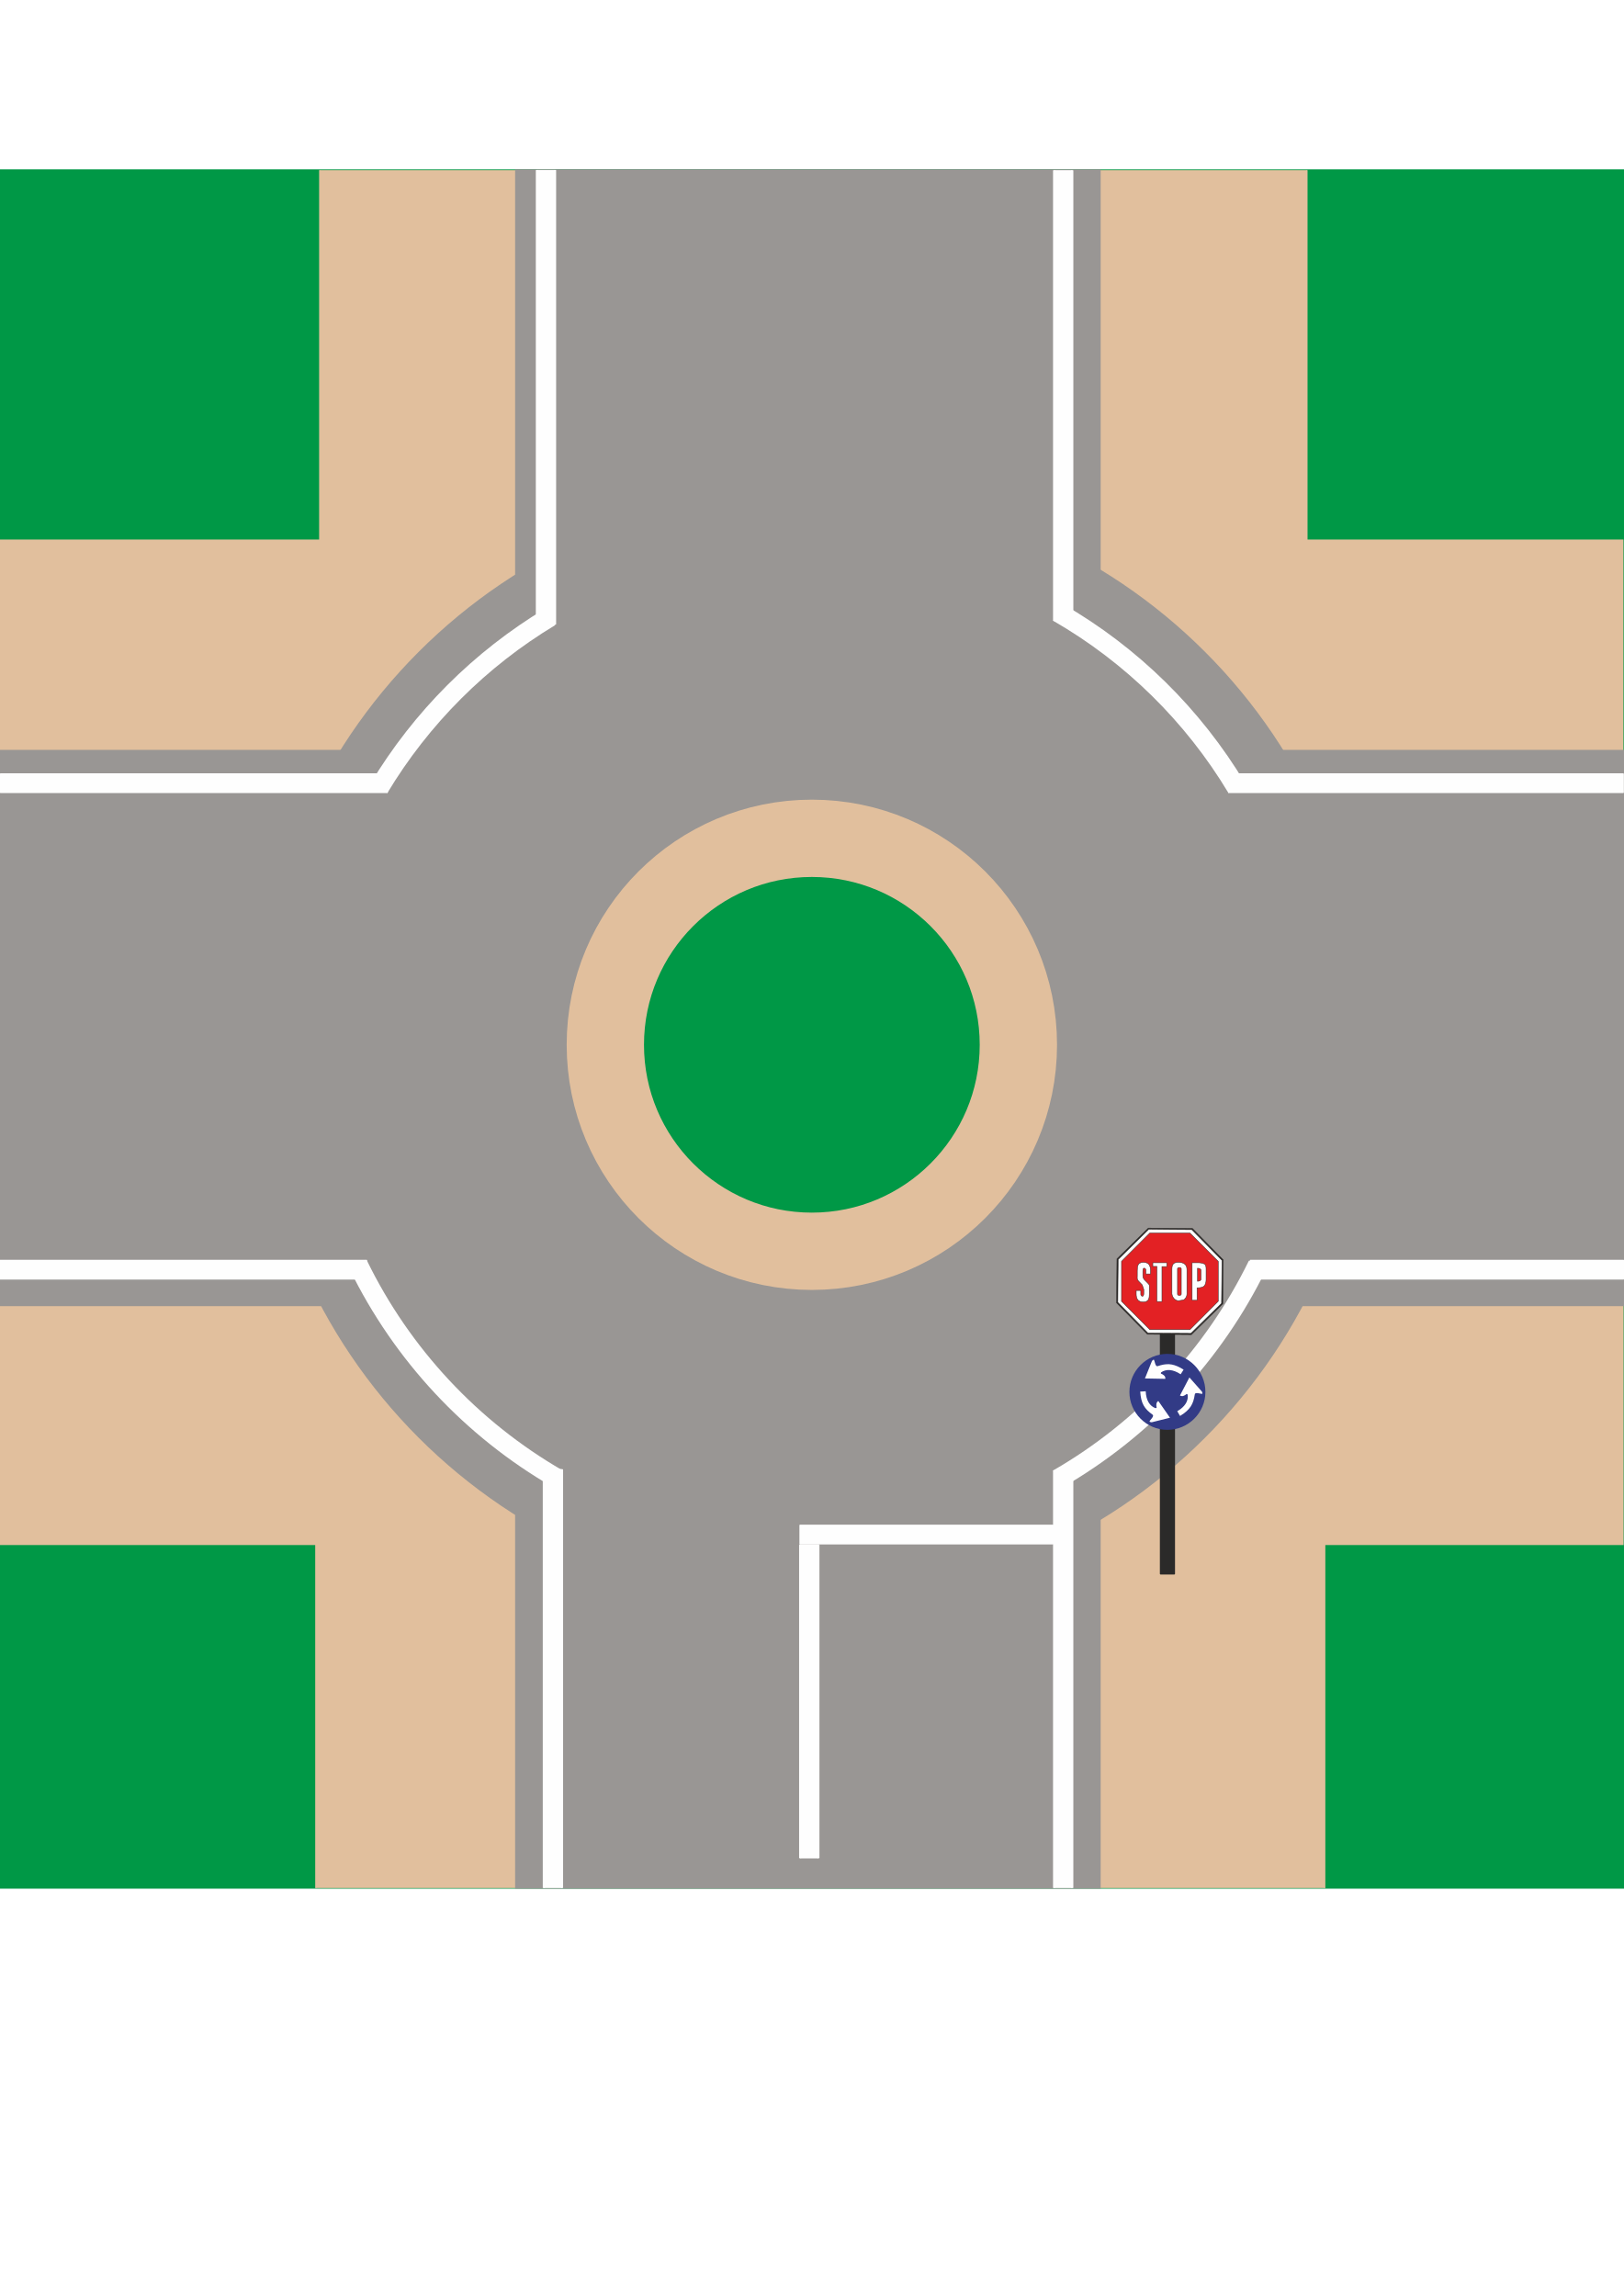
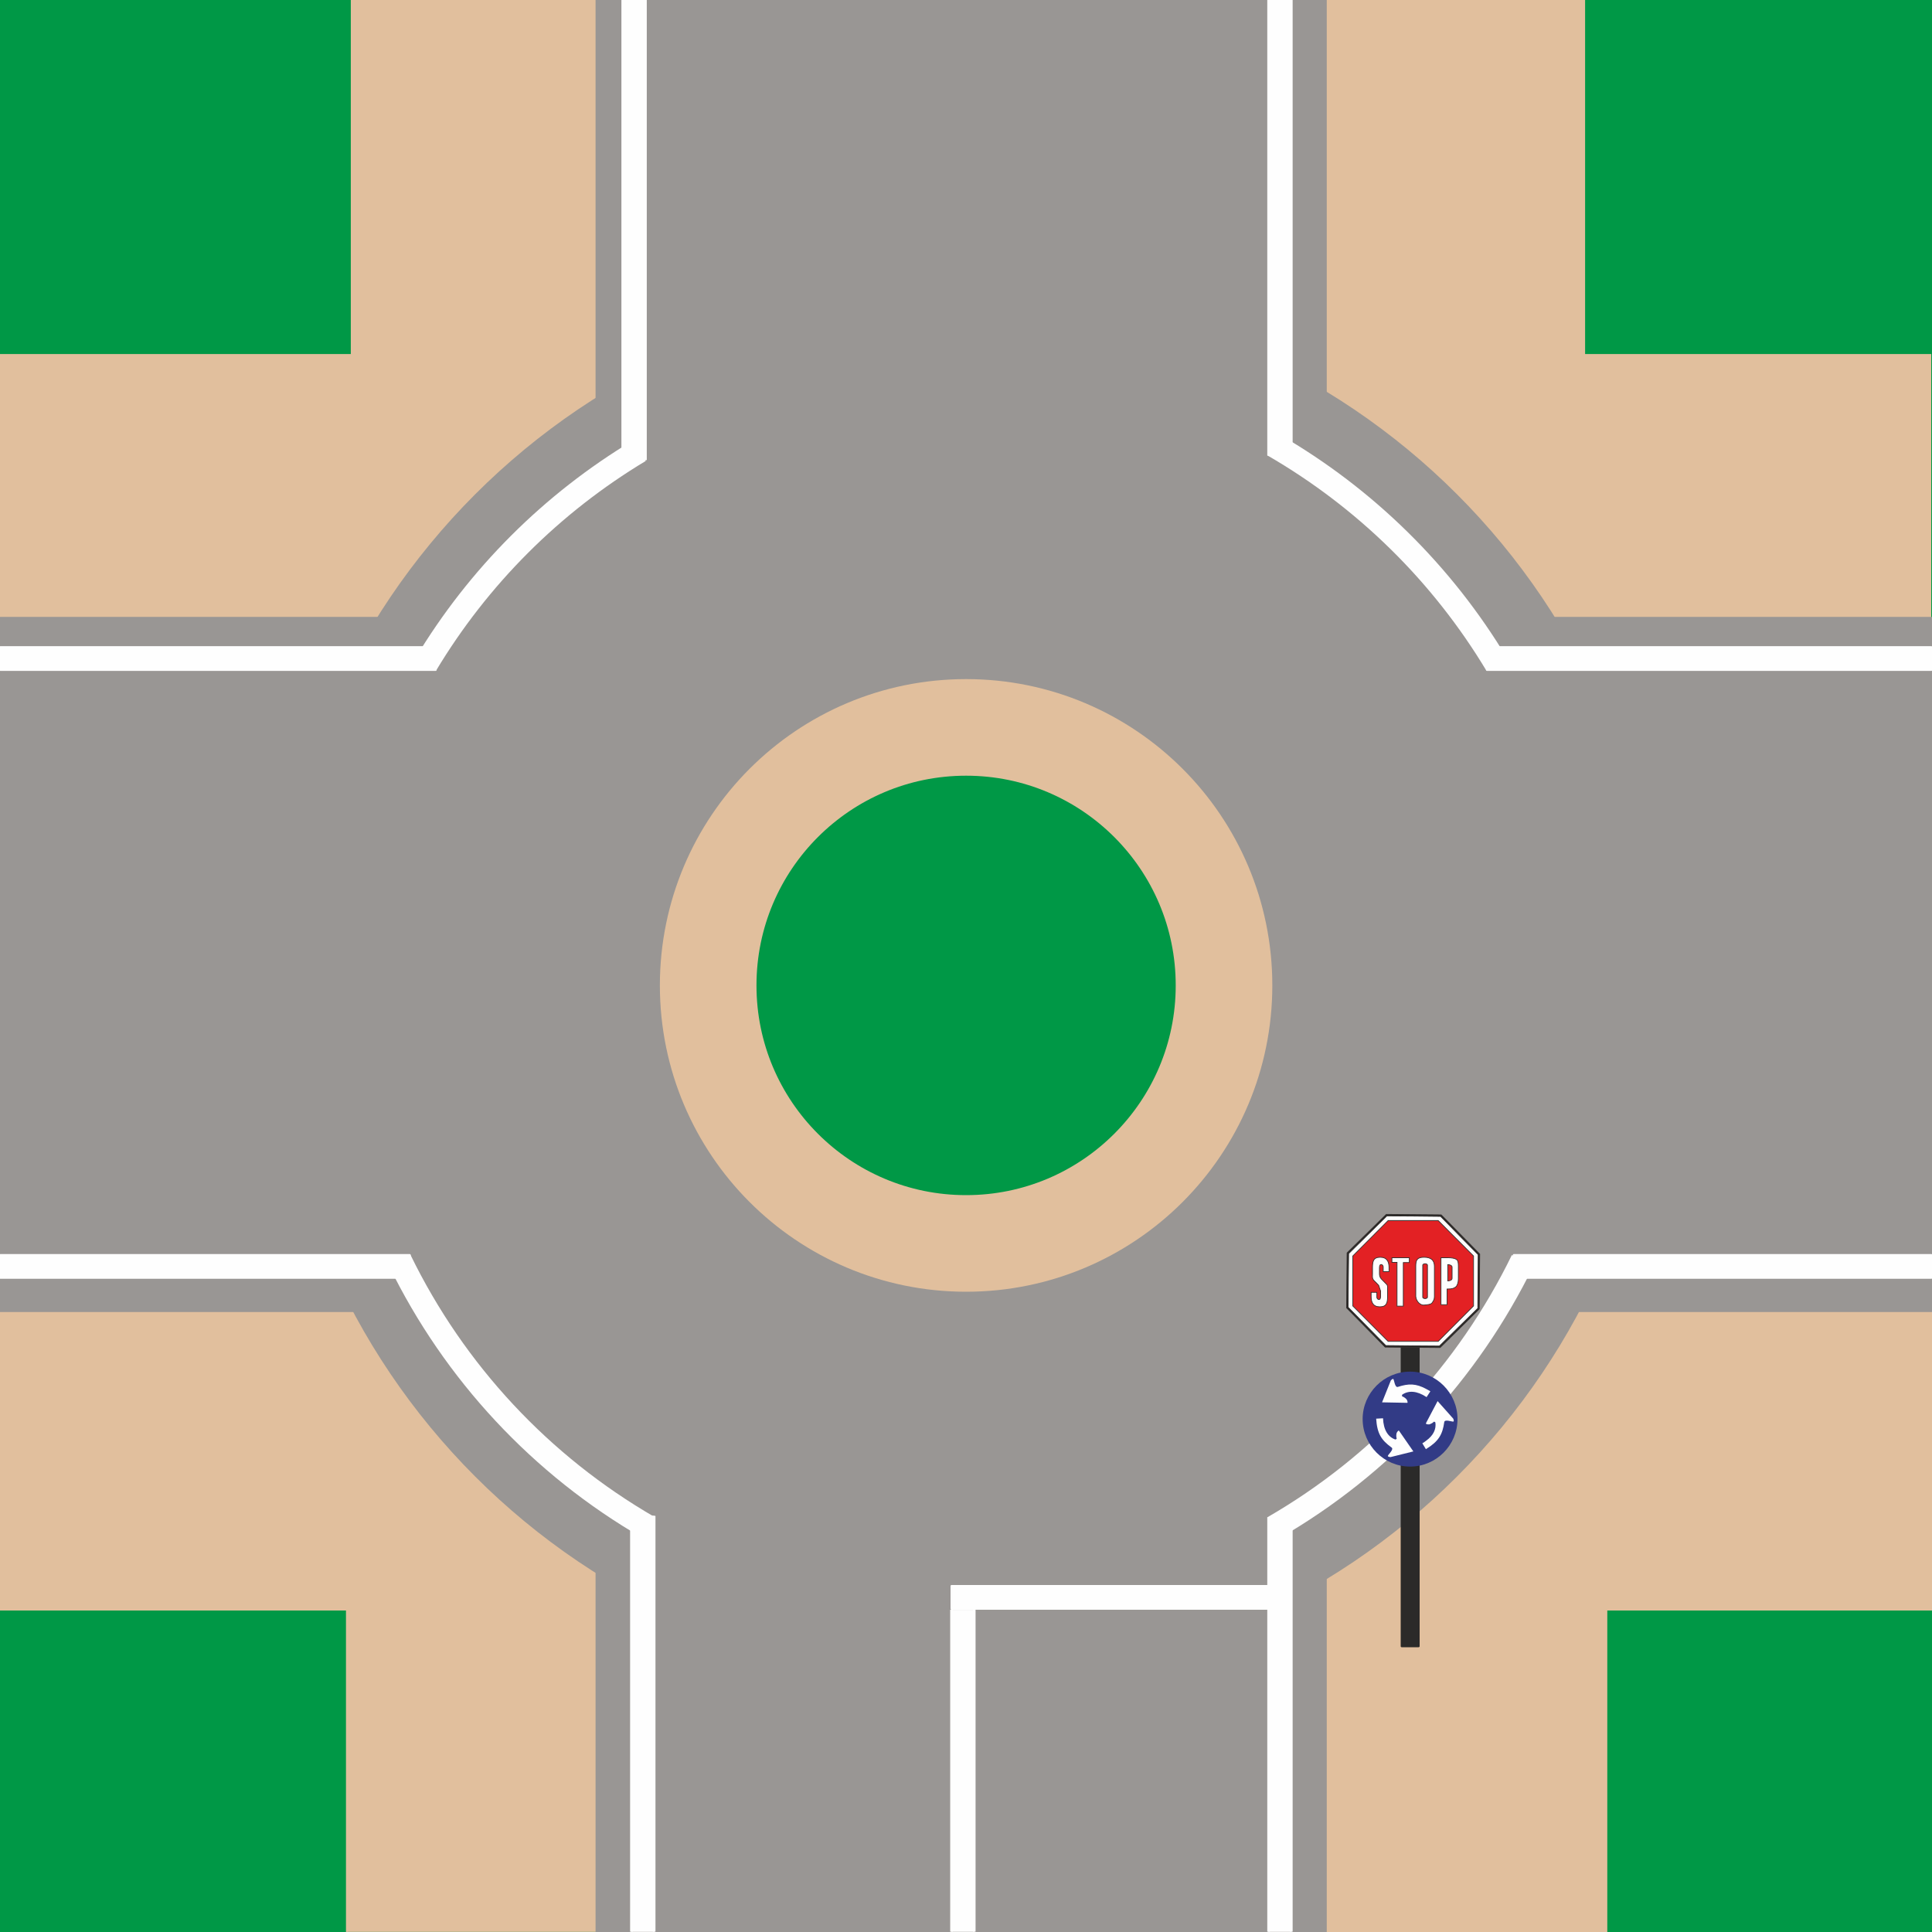
- <svg xmlns="http://www.w3.org/2000/svg" xml:space="preserve" width="210mm" height="297mm" version="1.1" style="shape-rendering:geometricPrecision; text-rendering:geometricPrecision; image-rendering:optimizeQuality; fill-rule:evenodd; clip-rule:evenodd" viewBox="0 0 21000 29700">
+ <svg xmlns="http://www.w3.org/2000/svg" xml:space="preserve" width="200mm" height="200mm" version="1.1" style="shape-rendering:geometricPrecision; text-rendering:geometricPrecision; image-rendering:optimizeQuality; fill-rule:evenodd; clip-rule:evenodd" viewBox="0 0 20000 20000">
  <defs>
    <style type="text/css">
   
    .str4 {stroke:#E1BF9D;stroke-width:1000}
    .str5 {stroke:#FEFEFE;stroke-width:250}
    .str1 {stroke:#E1BF9D;stroke-width:20}
    .str0 {stroke:#009846;stroke-width:20}
    .str2 {stroke:#999694;stroke-width:20}
+     .str7 {stroke:#34302F;stroke-width:7.62}
    .str3 {stroke:#FEFEFE;stroke-width:20;stroke-linejoin:round}
    .str6 {stroke:#2B2A29;stroke-width:20;stroke-linejoin:round}
-     .str7 {stroke:#34302F;stroke-width:6.18}
    .fil4 {fill:none}
+     .fil7 {fill:none;fill-rule:nonzero}
    .fil3 {fill:#FEFEFE}
    .fil5 {fill:#2B2A29}
-     .fil7 {fill:#E32124}
+     .fil8 {fill:#E32124}
    .fil1 {fill:#E1BF9D}
    .fil6 {fill:#252422}
    .fil0 {fill:#009846}
-     .fil8 {fill:#323B86}
+     .fil9 {fill:#323B86}
    .fil2 {fill:#999694}
   
  </style>
  </defs>
  <g id="Vrstva_x0020_1">
-     <rect class="fil0 str0" y="2200" width="20994" height="22221" />
-     <rect class="fil1 str1" y="6989" width="20987" height="2721" />
-     <rect class="fil1 str1" transform="matrix(6.33249E-015 -0.305966 0.892905 3.02614E-014 13756 24421.2)" width="21007" height="3781" />
-     <rect class="fil1 str1" y="16886" width="20989" height="3090" />
-     <rect class="fil1 str1" transform="matrix(5.42624E-015 -0.307578 0.76512 3.04208E-014 4084.82 24421.2)" width="21007" height="3781" />
-     <rect class="fil1 str1" transform="matrix(5.42624E-015 -0.303301 0.76512 2.99978E-014 4134.82 8574.62)" width="21007" height="3781" />
-     <rect class="fil1 str1" transform="matrix(6.33249E-015 -0.3027 0.892905 2.99383E-014 13526 8561.99)" width="21007" height="3781" />
-     <rect class="fil2 str2" y="9710" width="20994" height="7176" />
-     <rect class="fil2 str2" transform="matrix(-2.66454E-014 1.05333 -1.30437 -3.28693E-013 14222.4 2200)" width="21096" height="5786" />
-     <rect class="fil3 str3" x="4004" y="13107" width="3567" height="236" />
-     <rect class="fil3 str3" x="13414" y="13107" width="3567" height="236" />
-     <rect class="fil3 str3" transform="matrix(4.49934E-015 -0.169886 1.34058 3.55046E-014 9988.9 10418.4)" width="20999" height="176" />
-     <rect class="fil3 str3" transform="matrix(4.49934E-015 -0.169886 1.34058 3.55046E-014 10006.4 20143.7)" width="20999" height="176" />
-     <g id="_1460863212304">
-       <circle class="fil2 str2" cx="10500" cy="13515" r="7180" />
-       <circle class="fil0 str4" cx="10500" cy="13515" r="2671" />
-     </g>
-     <path class="fil4 str5" d="M13684 7922c951,548 1746,1330 2311,2271" />
-     <path class="fil4 str5" d="M4903 10193c546,-908 1306,-1668 2214,-2214" />
-     <path class="fil4 str5" d="M7214 19129c-1116,-645 -2015,-1609 -2580,-2767" />
-     <path class="fil4 str5" d="M16265 16362c-565,1158 -1464,2122 -2581,2767" />
-     <rect class="fil3 str3" transform="matrix(-2.08861E-014 0.257198 -1.34058 -1.05259E-013 13868.6 19020.3)" width="20999" height="176" />
-     <rect class="fil3 str3" x="16173" y="16306" width="4822" height="236" />
-     <rect class="fil3 str3" x="15894" y="10013" width="5098" height="236" />
-     <rect class="fil3 str3" transform="matrix(-2.08861E-014 0.27747 -1.34058 -1.13555E-013 13868.7 2203.3)" width="20999" height="176" />
-     <rect class="fil3 str3" transform="matrix(-2.08861E-014 0.25783 -1.34058 -1.05518E-013 7269.25 19007)" width="20999" height="176" />
-     <rect class="fil3 str3" y="16306" width="4739" height="236" />
-     <rect class="fil3 str3" transform="matrix(-2.08861E-014 0.279852 -1.34058 -1.14531E-013 7179.25 2200)" width="20999" height="176" />
-     <rect class="fil3 str3" x="8" y="10013" width="4998" height="236" />
-     <g id="_1460863209264">
-       <rect class="fil3 str3" transform="matrix(6.92607E-015 -0.19321 1.34058 2.62313E-014 10348.7 24036.5)" width="20999" height="176" />
-       <rect class="fil3 str3" x="10349" y="19732" width="3269" height="236" />
-     </g>
-     <g id="_1460863207184">
-       <path class="fil5 str6" d="M15011 20357c0,-568 0,-1135 0,-1703 0,-567 0,-1135 0,-1702l176 0 0 3405 -176 0z" />
+     <g id="_2950593024576">
+       <rect class="fil0 str0" x="3" y="-4" width="19990" height="20000" />
+       <rect class="fil1 str1" x="3" y="3675" width="19979" height="2721" />
+       <rect class="fil1 str1" transform="matrix(6.32924E-015 -0.253381 0.892445 2.50605E-014 13255.4 20002.3)" width="21007" height="3781" />
+       <rect class="fil1 str1" x="3" y="13572" width="20000" height="3090" />
+       <rect class="fil1 str1" transform="matrix(5.42345E-015 -0.255204 0.764726 2.52407E-014 3589.2 19996.7)" width="21007" height="3781" />
+       <rect class="fil1 str1" transform="matrix(5.42345E-015 -0.250846 0.764726 2.48098E-014 3639.18 5260.32)" width="21007" height="3781" />
+       <rect class="fil1 str1" transform="matrix(6.32924E-015 -0.250244 0.892445 2.47502E-014 13025.6 5247.69)" width="21007" height="3781" />
+       <rect class="fil2 str2" x="3" y="6396" width="19990" height="7176" />
+       <rect class="fil2 str2" transform="matrix(-2.66316E-014 0.948042 -1.3037 -2.95837E-013 13721.5 -3.69256)" width="21096" height="5786" />
+       <rect class="fil3 str3" x="3509" y="9793" width="3566" height="236" />
+       <rect class="fil3 str3" x="12914" y="9793" width="3566" height="236" />
+       <rect class="fil3 str3" transform="matrix(4.49702E-015 -0.169886 1.33989 3.55046E-014 9490.24 7104.11)" width="20999" height="176" />
+       <rect class="fil3 str3" transform="matrix(4.49702E-015 -0.169886 1.33989 3.55046E-014 9507.75 16829.4)" width="20999" height="176" />
      <g>
-         <polygon class="fil6 str7" points="14852,15886 15421,15890 15820,16296 15815,16865 15409,17264 14840,17259 14441,16853 14446,16284 " />
-         <polygon class="fil3 str7" points="14858,15901 15136,15904 15414,15906 15609,16104 15804,16303 15802,16581 15799,16859 15601,17053 15403,17248 15125,17246 14847,17244 14652,17045 14457,16847 14459,16569 14462,16291 14660,16096 " />
-         <path class="fil7" d="M15511 16571c13,-4 22,-12 22,-23l0 -117c0,-11 -9,-18 -22,-22l0 162zm0 508l0 -421c32,-3 50,-12 62,-22 16,-14 26,-49 26,-81l0 -135c0,-35 -3,-58 -22,-69 -16,-9 -38,-15 -66,-17l0 -263 245 245 0 517 -245 246zm-23 -674l0 169c8,0 16,-1 23,-3l0 -162c-7,-2 -15,-4 -23,-4l0 0zm23 -334l0 263c-7,0 -14,0 -22,0l-71 0 0 486 64 0 0 -161c10,0 20,-1 29,-1l0 421 -121 121 -136 0 0 -376c32,-4 60,-8 71,-22 16,-20 26,-37 26,-65l0 -314c0,-59 -33,-90 -97,-93l0 -380 136 0 121 121zm-257 686l0 0c10,0 24,-5 24,-15l0 -331c0,-10 -14,-15 -24,-15l0 0 0 361zm0 -807l0 380c-4,-1 -7,-1 -11,-1 -72,0 -86,30 -86,93l0 313c5,56 52,93 86,90l11 -1 0 376 -254 0 0 -364 28 0 0 -452 62 0 0 -50 -90 0 0 -384 254 0zm0 446c-11,0 -25,5 -25,15l0 331c0,10 14,15 25,15l0 -361zm-254 -446l0 384 -90 0 0 48 53 0 0 454 37 0 0 364 -129 0 -84 -84 0 -274c71,-1 78,-46 78,-110l0 -62c0,-21 4,-41 -7,-58l-57 -58c-6,-7 -11,-14 -14,-21l0 -122c11,-16 33,0 33,17l0 51 60 0 0 -44c0,-59 -20,-106 -90,-106l-3 0 0 -295 84 -84 129 0zm-213 811c4,-5 6,-14 6,-28l0 -53 -6 -19 0 100zm0 -727l0 295c-71,1 -78,46 -78,110l0 63c0,21 -4,40 7,57 11,17 18,19 57,62l14 40 0 100c-11,16 -33,-1 -33,-17l0 -51 -59 0 0 44c0,58 19,105 90,105l2 0 0 274 -282 -283 0 -517 282 -282zm0 377c-4,5 -6,14 -6,28l0 53c0,12 -1,26 6,41l0 -122z" />
-         <path class="fil4 str7" d="M15488 16405l0 169c21,0 45,-9 45,-26l0 -117c0,-17 -24,-26 -45,-26l0 0zm-234 -9c-11,0 -25,5 -25,15l0 331c0,10 14,15 25,15 10,0 24,-5 24,-15l0 -331c0,-10 -14,-15 -24,-15l0 0zm136 -446l-519 0 -366 366 0 517 366 367 519 0 366 -367 0 -517 -366 -366zm-233 472c0,-63 14,-93 86,-93 72,0 108,32 108,94l0 314c0,28 -10,45 -26,65 -12,16 -46,19 -82,23 -34,3 -81,-34 -86,-90l0 -313zm261 398l0 -486 71 0c39,0 69,5 88,17 19,11 22,34 22,69l0 135c0,32 -10,67 -26,81 -16,13 -40,23 -91,23l0 161 -64 0zm-508 -486l180 0 0 50 -62 0 0 452 -65 0 0 -454 -53 0 0 -48zm-30 101l0 44 -60 0 0 -51c0,-22 -39,-45 -39,11l0 53c0,18 -1,39 20,62l57 58c11,17 7,37 7,58l0 62c0,65 -7,110 -80,110 -71,0 -90,-47 -90,-105l0 -44 59 0 0 51c0,22 39,44 39,-11l0 -53 -20 -59c-39,-43 -46,-45 -57,-62 -11,-17 -7,-36 -7,-57l0 -63c0,-64 7,-110 81,-110 70,0 90,47 90,106z" />
+         <ellipse class="fil2 str2" cx="10001" cy="10201" rx="7177" ry="7180" />
+         <ellipse class="fil0 str4" cx="10001" cy="10201" rx="2670" ry="2671" />
      </g>
+       <path class="fil4 str5" d="M13184 4607c950,549 1745,1331 2310,2271" />
+       <path class="fil4 str5" d="M4407 6878c545,-908 1305,-1668 2213,-2213" />
+       <path class="fil4 str5" d="M6717 15814c-1116,-644 -2014,-1608 -2579,-2767" />
+       <path class="fil4 str5" d="M15763 13047c-565,1159 -1463,2123 -2579,2767" />
+       <rect class="fil3 str3" transform="matrix(-2.08753E-014 0.204309 -1.33989 -8.36142E-014 13368 15706)" width="20999" height="176" />
+       <rect class="fil3 str3" x="15671" y="12992" width="4322" height="236" />
+       <rect class="fil3 str3" x="15393" y="6699" width="4600" height="236" />
+       <rect class="fil3 str3" transform="matrix(-2.08753E-014 0.224738 -1.33989 -9.1975E-014 13368 -3.69002)" width="20999" height="176" />
+       <rect class="fil3 str3" transform="matrix(-2.08753E-014 0.204942 -1.33989 -8.38735E-014 6771.99 15692.7)" width="20999" height="176" />
+       <rect class="fil3 str3" x="3" y="12992" width="4239" height="236" />
+       <rect class="fil3 str3" transform="matrix(-2.08753E-014 0.226963 -1.33989 -9.28857E-014 6682.04 -3.69007)" width="20999" height="176" />
+       <rect class="fil3 str3" x="3" y="6699" width="4506" height="236" />
+       <rect class="fil3 str3" transform="matrix(6.92251E-015 -0.158645 1.33989 2.15385E-014 9849.84 19996.3)" width="20999" height="176" />
+       <rect class="fil3 str3" x="9850" y="16418" width="3267" height="236" />
      <g>
-         <path class="fil8" d="M15098 18496c271,0 492,-221 492,-491 0,-271 -221,-492 -492,-492 -270,0 -491,221 -491,492 0,270 221,491 491,491z" />
-         <path class="fil3" d="M15383 17818l-116 222 0 15c8,4 26,6 35,3 54,-20 37,-37 58,-19 11,69 -20,134 -93,189l0 85c127,-79 167,-149 186,-277 4,-33 79,-3 94,-6 10,-2 -2,-29 -2,-29l-162 -183zm-116 -43l0 -82c13,7 27,15 41,24l-38 60 -3 -2zm0 265l-5 9c-1,2 1,4 5,6l0 -15zm0 188c-13,9 -27,18 -41,27l36 61 5 -3 0 -85zm0 -535l0 82c-99,-64 -185,-68 -251,-22 -7,27 1,4 44,44 9,8 17,39 9,39l-261 -5 91 -226c0,0 19,-23 26,-15 9,12 16,92 47,82 111,-37 187,-37 295,21l0 0zm-284 432c-5,-7 -25,18 -26,30 -8,58 16,51 -11,61 -76,-27 -123,-100 -128,-219l-71 4c10,153 53,222 160,299 26,19 -35,71 -39,85 -3,11 27,13 27,13l237 -59 -149 -214z" />
+         <path class="fil5 str6" d="M14510 17042c0,-567 0,-1135 0,-1702 0,-568 0,-1135 0,-1703l176 0 0 3405 -176 0z" />
+         <g>
+           <g>
+             <polygon class="fil6" points="14351,12571 14919,12576 15318,12982 15313,13551 14908,13950 14339,13945 13940,13539 13945,12970 " />
+             <polygon id="1" class="fil7 str7" points="14351,12571 14919,12576 15318,12982 15313,13551 14908,13950 14339,13945 13940,13539 13945,12970 " />
+           </g>
+           <g>
+             <polygon class="fil3" points="14357,12587 14635,12589 14913,12592 15107,12790 15302,12988 15300,13266 15298,13544 15099,13739 14901,13934 14623,13932 14346,13929 14151,13731 13956,13533 13958,13255 13961,12977 14159,12782 " />
+             <polygon id="1" class="fil7 str7" points="14357,12587 14635,12589 14913,12592 15107,12790 15302,12988 15300,13266 15298,13544 15099,13739 14901,13934 14623,13932 14346,13929 14151,13731 13956,13533 13958,13255 13961,12977 14159,12782 " />
+           </g>
+           <path class="fil8" d="M15009 13256c13,-4 23,-11 23,-22l0 -117c0,-11 -10,-18 -23,-22l0 161zm0 508l0 -421c32,-2 50,-11 62,-22 16,-13 26,-48 26,-80l0 -135c0,-35 -3,-58 -22,-70 -15,-9 -37,-14 -66,-16l0 -263 245 245 0 517 -245 245zm-22 -673l0 169c7,0 15,-2 22,-4l0 -161c-7,-3 -15,-4 -22,-4l0 0zm22 -334l0 263c-7,0 -14,0 -22,0l-70 0 0 486 63 0 0 -162c11,0 21,0 29,-1l0 421 -121 122 -136 0 0 -377c33,-3 61,-7 72,-21 15,-20 25,-37 25,-66l0 -313c0,-60 -32,-91 -97,-94l0 -380 136 0 121 122zm-257 686l1 0c10,0 24,-5 24,-15l0 -331c0,-10 -14,-15 -24,-15l-1 0 0 361zm0 -808l0 380c-3,0 -6,0 -10,0 -73,0 -86,29 -86,93l0 313c5,56 52,93 85,89l11 -1 0 377 -253 0 0 -365 28 0 0 -451 62 0 0 -50 -90 0 0 -385 253 0zm0 447c-10,0 -24,5 -24,15l0 331c0,10 14,15 24,15l0 -361zm-253 -447l0 385 -90 0 0 48 53 0 0 453 37 0 0 365 -129 0 -84 -84 0 -274c71,-1 78,-46 78,-110l0 -62c0,-22 4,-41 -7,-58l-57 -58c-7,-7 -11,-14 -14,-21l0 -123c11,-16 33,1 33,18l0 50 60 0 0 -43c0,-59 -20,-106 -91,-106l-2 0 0 -296 84 -84 129 0zm-213 812c4,-6 6,-15 6,-28l0 -54 -6 -18 0 100zm0 -728l0 296c-71,1 -78,46 -78,110l0 62c0,22 -4,41 7,58 11,17 18,18 57,61l14 41 0 100c-11,16 -33,-1 -33,-18l0 -51 -59 0 0 44c0,59 19,106 90,106l2 0 0 274 -282 -283 0 -517 282 -283zm0 377c-4,6 -6,15 -6,28l0 54c0,12 -1,26 6,41l0 -123z" />
+           <g>
+             <path class="fil7 str7" d="M14987 13091l0 169c21,0 45,-9 45,-26l0 -117c0,-17 -24,-26 -45,-26l0 0zm-234 -9c-11,0 -25,5 -25,15l0 331c0,10 14,15 25,15 10,0 24,-5 24,-15l0 -331c0,-10 -14,-15 -24,-15l0 0zm135 -447l-518 0 -366 367 0 517 366 367 518 0 366 -367 0 -517 -366 -367zm-232 473c0,-64 13,-93 86,-93 72,0 107,31 107,94l0 313c0,29 -10,46 -25,66 -12,16 -46,19 -83,22 -33,4 -80,-33 -85,-89l0 -313zm261 398l0 -486 70 0c40,0 69,5 88,16 19,12 22,35 22,70l0 135c0,32 -10,67 -26,80 -15,14 -40,24 -91,23l0 162 -63 0zm-508 -486l180 0 0 50 -62 0 0 451 -65 0 0 -453 -53 0 0 -48zm-30 101l0 43 -60 0 0 -50c0,-22 -39,-45 -39,10l0 54c0,17 -1,38 20,62l57 58c11,17 7,36 7,58l0 62c0,65 -7,110 -80,110 -71,0 -90,-47 -90,-106l0 -44 59 0 0 51c0,22 39,45 39,-10l0 -54 -20 -59c-39,-43 -46,-44 -57,-61 -11,-17 -7,-36 -7,-58l0 -62c0,-65 7,-110 80,-110 71,0 91,47 91,106z" />
+           </g>
+         </g>
+         <g>
+           <path class="fil9" d="M14597 15182c271,0 491,-221 491,-492 0,-270 -220,-491 -491,-491 -270,0 -491,221 -491,491 0,271 221,492 491,492z" />
+           <path class="fil3" d="M14882 14504l-117 222 0 15c9,4 27,6 35,3 55,-21 37,-38 59,-19 10,69 -20,134 -94,188l0 86c128,-79 168,-149 186,-278 5,-32 79,-2 94,-5 11,-3 -1,-30 -1,-30l-162 -182zm-117 -43l0 -82c14,7 27,15 42,24l-39 60 -3 -2zm0 265l-4 9c-1,2 1,4 4,6l0 -15zm0 187c-12,10 -26,19 -41,28l37 61 4 -3 0 -86zm0 -534l0 82c-98,-64 -184,-69 -250,-23 -7,28 1,5 43,45 9,8 18,39 10,39l-261 -5 91 -227c0,0 19,-22 26,-14 9,12 16,92 47,81 111,-36 187,-36 294,22l0 0zm-283 431c-5,-6 -25,19 -26,31 -8,58 16,50 -11,61 -77,-27 -123,-100 -128,-220l-71 4c10,154 53,222 160,299 26,19 -35,71 -39,86 -3,10 27,13 27,13l237 -59 -149 -215z" />
+         </g>
      </g>
    </g>
  </g>
</svg>
